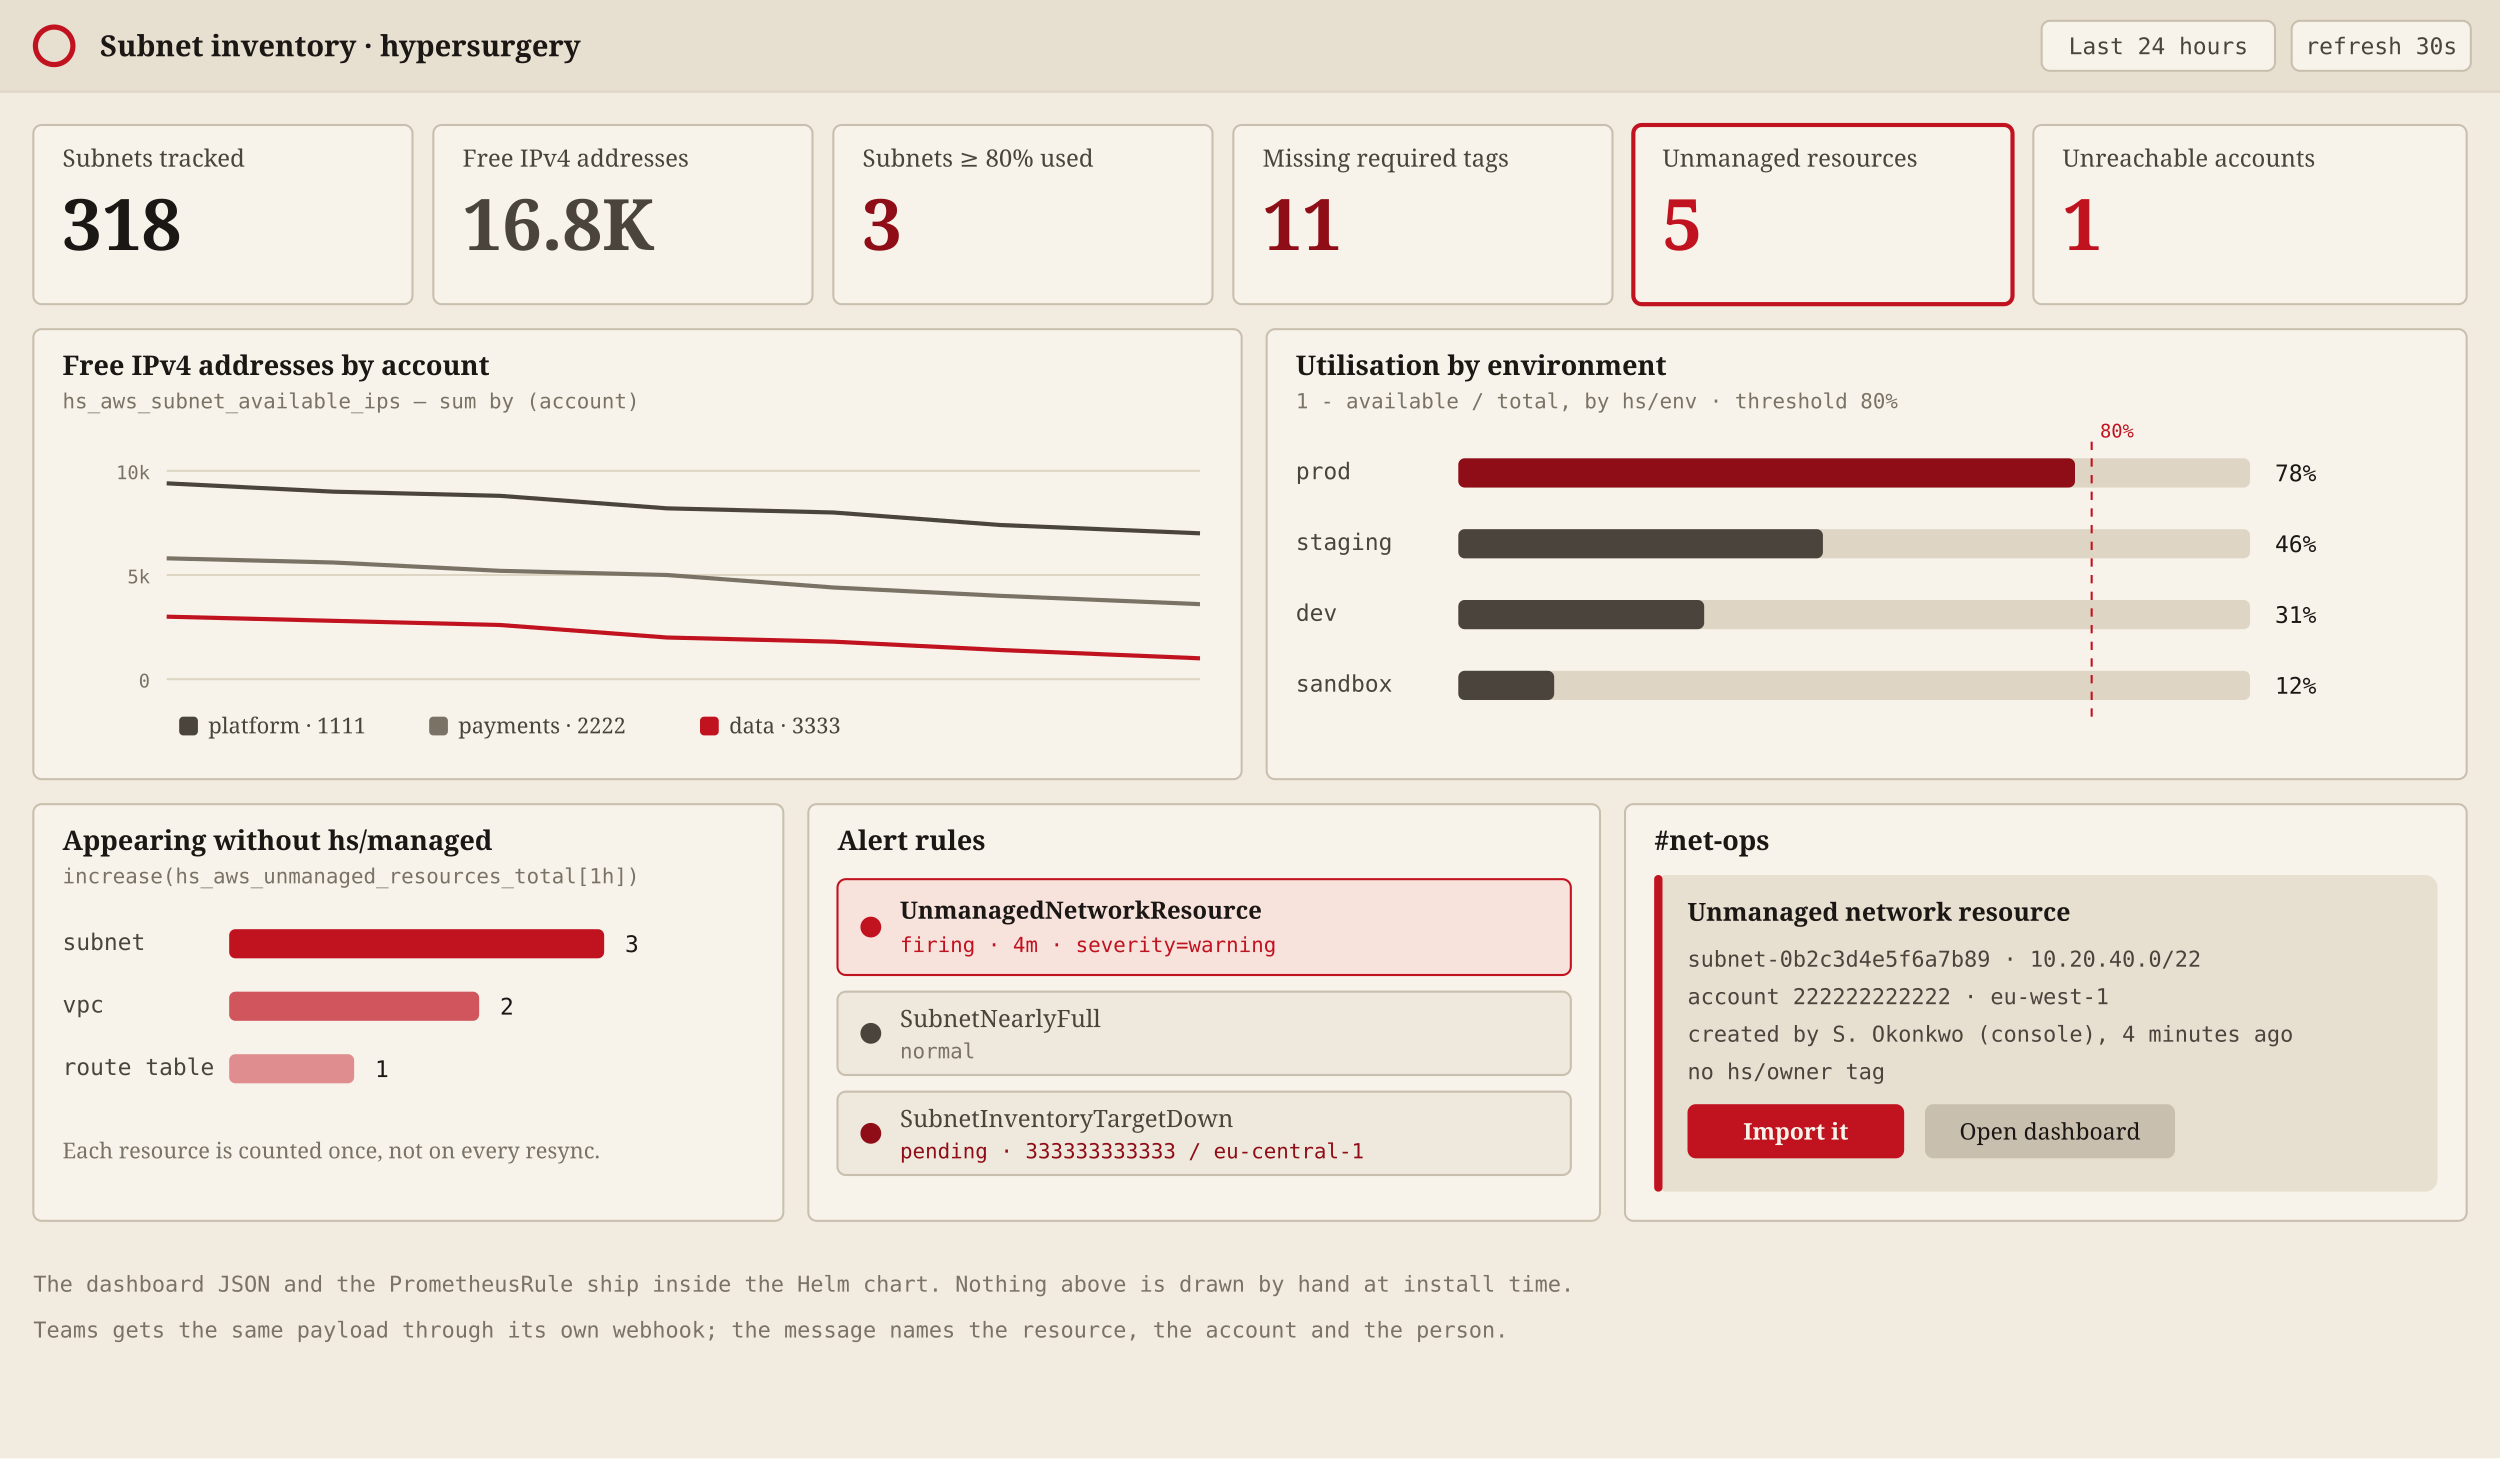
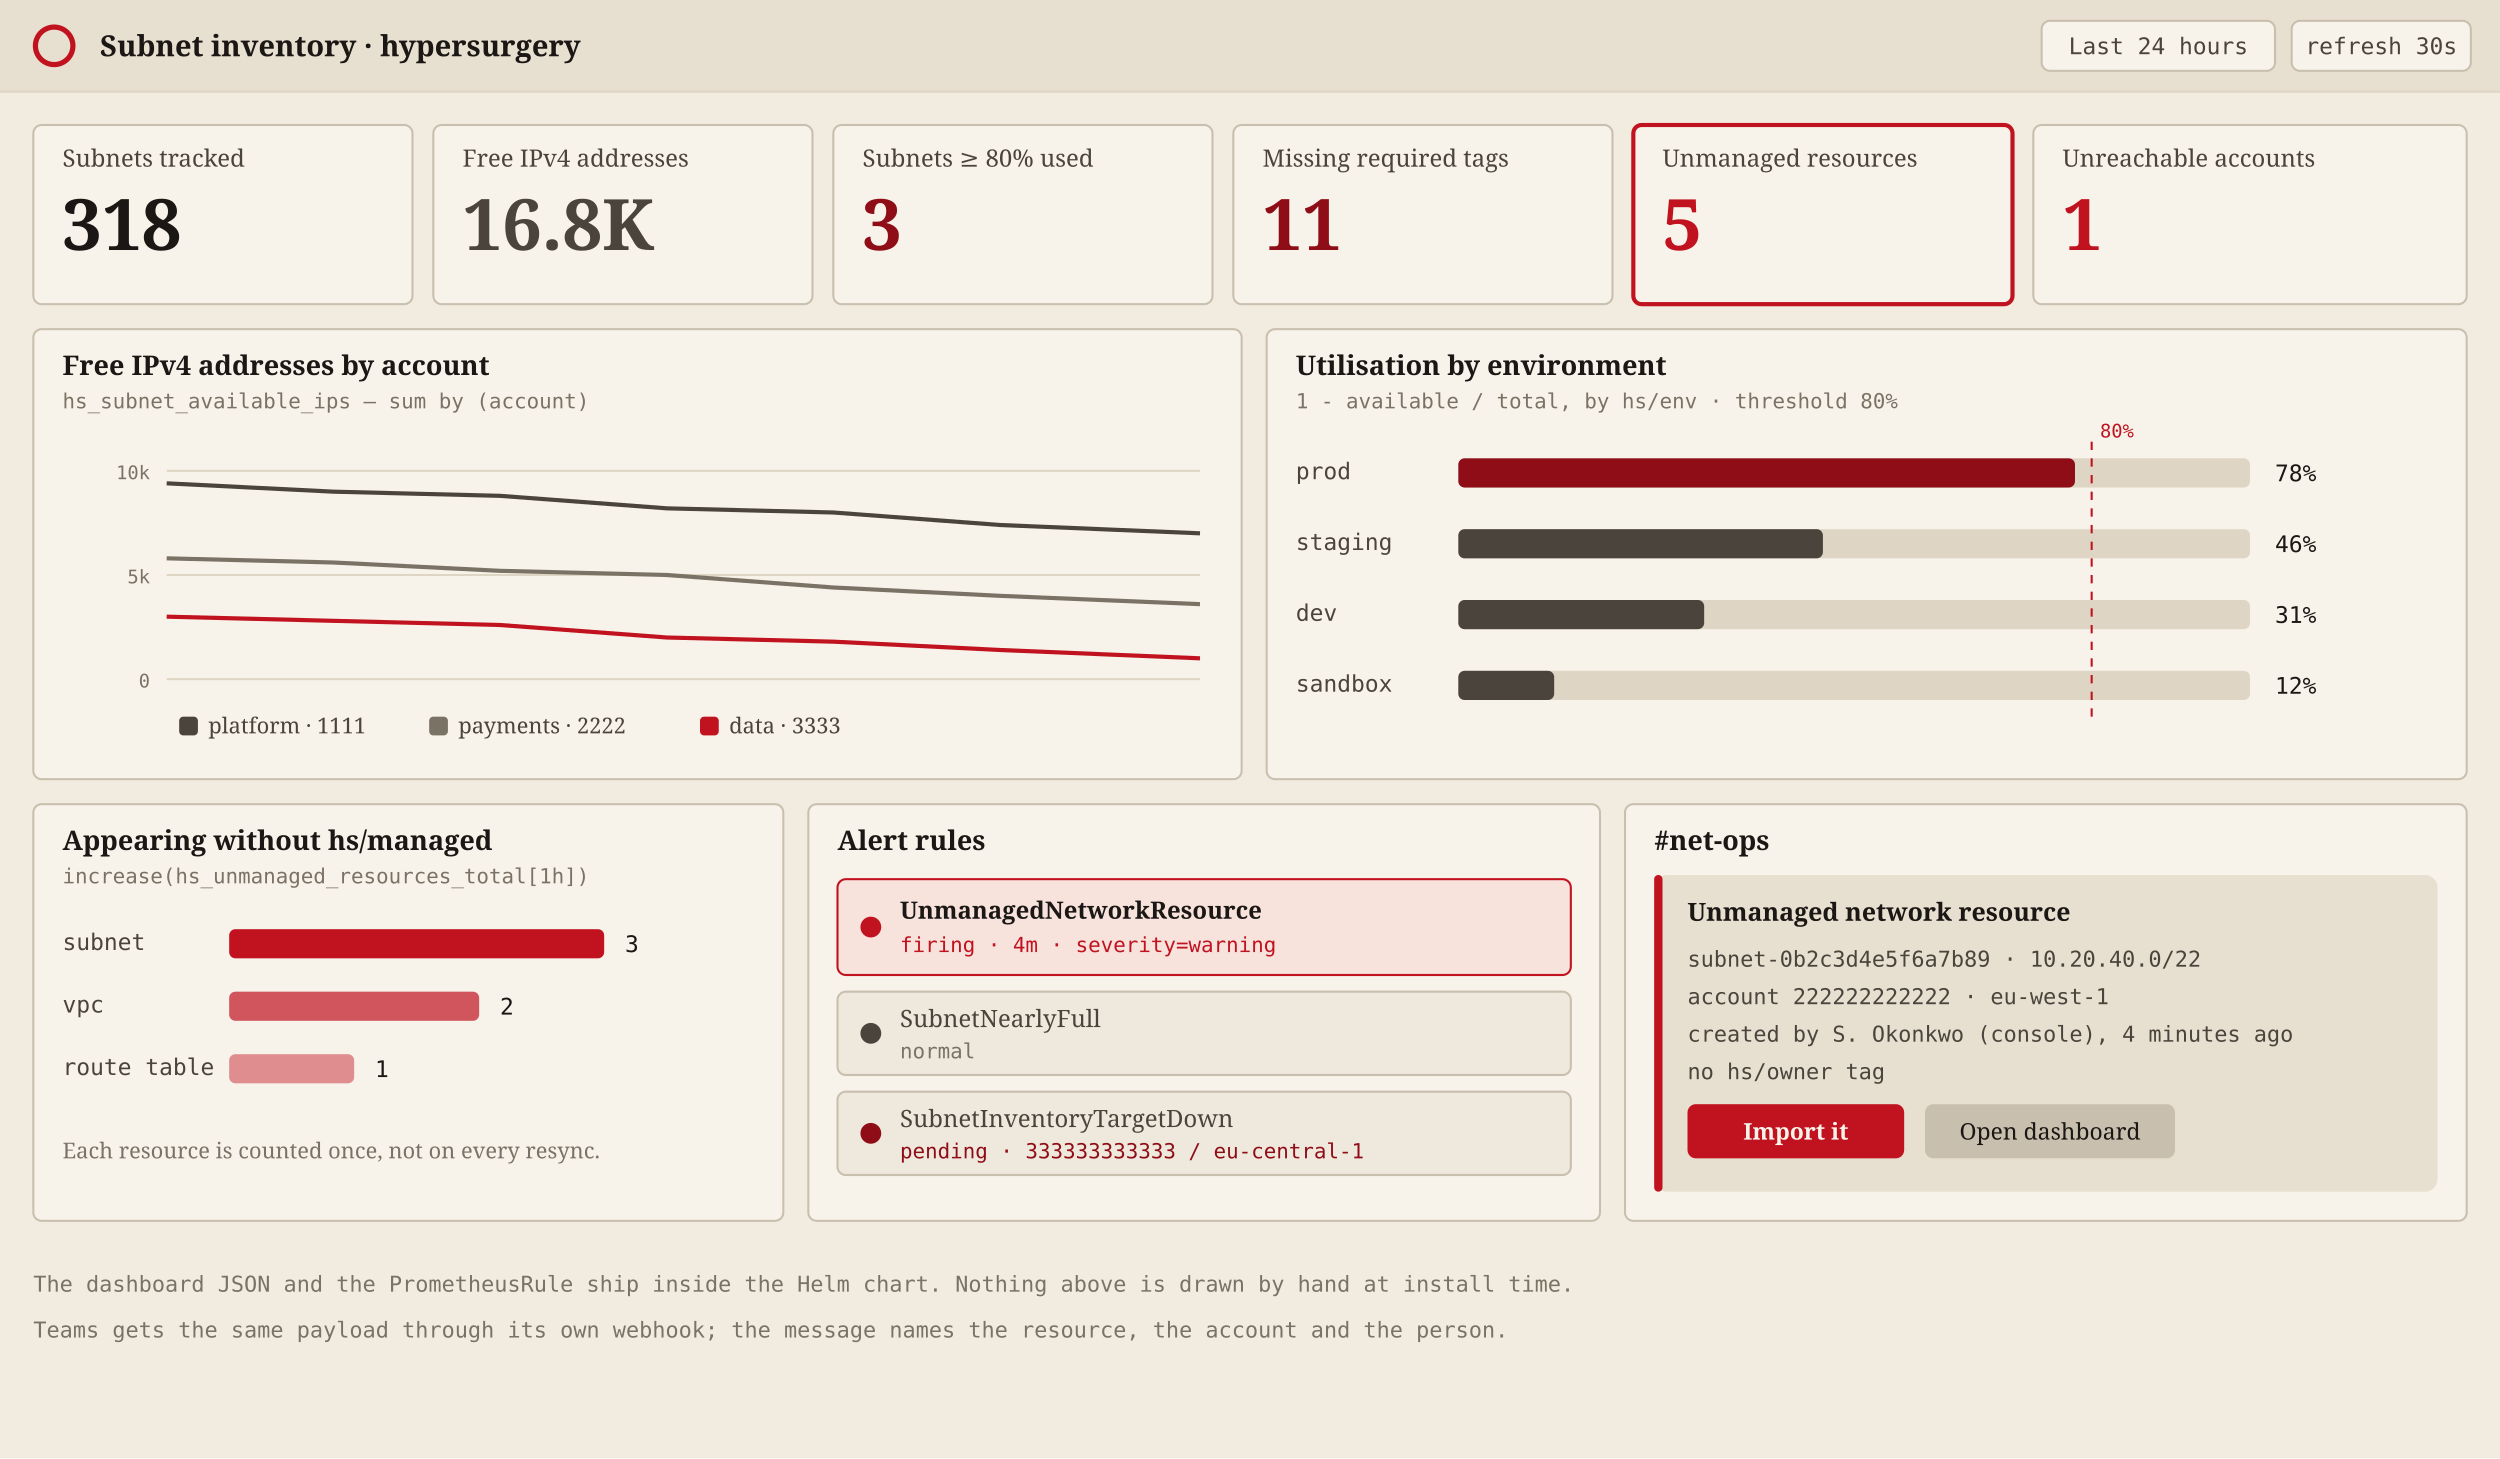
<svg xmlns="http://www.w3.org/2000/svg" font-family="PT Serif, Georgia, serif" viewBox="0 0 1200 700" role="img" aria-label="A Grafana dashboard for the operator: stat tiles, free addresses over time, utilisation by environment, unmanaged resources by kind, a firing alert rule, and the Slack message it sends">
  <rect width="1200" height="700" fill="#f2ece0" />
  <rect x="0" y="0" width="1200" height="44" fill="#e7dfd0" />
  <line x1="0" y1="44" x2="1200" y2="44" stroke="#ded5c4" />
  <circle cx="26" cy="22" r="9" fill="none" stroke="#c1121f" stroke-width="2.5" />
  <text x="48" y="27" font-size="14" font-weight="600" fill="#1a1714">Subnet inventory · hypersurgery</text>
  <rect x="980" y="10" width="112" height="24" rx="4" fill="#f7f3ea" stroke="#c9bfae" />
  <text x="1036" y="26" text-anchor="middle" font-family="PT Mono, JetBrains Mono, monospace" font-size="11" fill="#4a443c">Last 24 hours</text>
  <rect x="1100" y="10" width="86" height="24" rx="4" fill="#f7f3ea" stroke="#c9bfae" />
  <text x="1143" y="26" text-anchor="middle" font-family="PT Mono, JetBrains Mono, monospace" font-size="11" fill="#4a443c">refresh 30s</text>
  <g>
    <rect x="16" y="60" width="182" height="86" rx="4" fill="#f7f3ea" stroke="#c9bfae" />
    <text x="30" y="80" font-size="11.5" fill="#4a443c">Subnets tracked</text>
    <text x="30" y="120" font-size="34" font-weight="700" fill="#1a1714">318</text>
    <rect x="208" y="60" width="182" height="86" rx="4" fill="#f7f3ea" stroke="#c9bfae" />
    <text x="222" y="80" font-size="11.5" fill="#4a443c">Free IPv4 addresses</text>
    <text x="222" y="120" font-size="34" font-weight="700" fill="#4a443c">16.8K</text>
    <rect x="400" y="60" width="182" height="86" rx="4" fill="#f7f3ea" stroke="#c9bfae" />
    <text x="414" y="80" font-size="11.5" fill="#4a443c">Subnets ≥ 80% used</text>
    <text x="414" y="120" font-size="34" font-weight="700" fill="#8f0d17">3</text>
    <rect x="592" y="60" width="182" height="86" rx="4" fill="#f7f3ea" stroke="#c9bfae" />
    <text x="606" y="80" font-size="11.5" fill="#4a443c">Missing required tags</text>
    <text x="606" y="120" font-size="34" font-weight="700" fill="#8f0d17">11</text>
    <rect x="784" y="60" width="182" height="86" rx="4" fill="#f7f3ea" stroke="#c1121f" stroke-width="2" />
    <text x="798" y="80" font-size="11.5" fill="#4a443c">Unmanaged resources</text>
    <text x="798" y="120" font-size="34" font-weight="700" fill="#c1121f">5</text>
    <rect x="976" y="60" width="208" height="86" rx="4" fill="#f7f3ea" stroke="#c9bfae" />
    <text x="990" y="80" font-size="11.5" fill="#4a443c">Unreachable accounts</text>
    <text x="990" y="120" font-size="34" font-weight="700" fill="#c1121f">1</text>
  </g>
  <g>
    <rect x="16" y="158" width="580" height="216" rx="4" fill="#f7f3ea" stroke="#c9bfae" />
    <text x="30" y="180" font-size="13" font-weight="600" fill="#1a1714">Free IPv4 addresses by account</text>
-     <text x="30" y="196" font-family="PT Mono, JetBrains Mono, monospace" font-size="10" fill="#7b7266">hs_aws_subnet_available_ips — sum by (account)</text>
+     <text x="30" y="196" font-family="PT Mono, JetBrains Mono, monospace" font-size="10" fill="#7b7266">hs_subnet_available_ips — sum by (account)</text>
    <g stroke="#ded5c4" stroke-width="1">
      <line x1="80" y1="226" x2="576" y2="226" />
      <line x1="80" y1="276" x2="576" y2="276" />
      <line x1="80" y1="326" x2="576" y2="326" />
    </g>
    <text x="72" y="230" text-anchor="end" font-family="PT Mono, JetBrains Mono, monospace" font-size="9" fill="#7b7266">10k</text>
    <text x="72" y="280" text-anchor="end" font-family="PT Mono, JetBrains Mono, monospace" font-size="9" fill="#7b7266">5k</text>
    <text x="72" y="330" text-anchor="end" font-family="PT Mono, JetBrains Mono, monospace" font-size="9" fill="#7b7266">0</text>
    <polyline points="80,232 160,236 240,238 320,244 400,246 480,252 576,256" fill="none" stroke="#4a443c" stroke-width="2" />
    <polyline points="80,268 160,270 240,274 320,276 400,282 480,286 576,290" fill="none" stroke="#7b7266" stroke-width="2" />
    <polyline points="80,296 160,298 240,300 320,306 400,308 480,312 576,316" fill="none" stroke="#c1121f" stroke-width="2" />
    <g font-size="10.5">
      <rect x="86" y="344" width="9" height="9" rx="2" fill="#4a443c" />
      <text x="100" y="352" fill="#4a443c">platform · 1111</text>
      <rect x="206" y="344" width="9" height="9" rx="2" fill="#7b7266" />
      <text x="220" y="352" fill="#4a443c">payments · 2222</text>
      <rect x="336" y="344" width="9" height="9" rx="2" fill="#c1121f" />
      <text x="350" y="352" fill="#4a443c">data · 3333</text>
    </g>
  </g>
  <g>
    <rect x="608" y="158" width="576" height="216" rx="4" fill="#f7f3ea" stroke="#c9bfae" />
    <text x="622" y="180" font-size="13" font-weight="600" fill="#1a1714">Utilisation by environment</text>
    <text x="622" y="196" font-family="PT Mono, JetBrains Mono, monospace" font-size="10" fill="#7b7266">1 - available / total, by hs/env · threshold 80%</text>
    <g font-family="PT Mono, JetBrains Mono, monospace" font-size="11">
      <text x="622" y="230" fill="#4a443c">prod</text>
      <rect x="700" y="220" width="380" height="14" rx="3" fill="#ded5c4" />
      <rect x="700" y="220" width="296" height="14" rx="3" fill="#8f0d17" />
      <text x="1092" y="231" fill="#1a1714">78%</text>
      <text x="622" y="264" fill="#4a443c">staging</text>
      <rect x="700" y="254" width="380" height="14" rx="3" fill="#ded5c4" />
      <rect x="700" y="254" width="175" height="14" rx="3" fill="#4a443c" />
      <text x="1092" y="265" fill="#1a1714">46%</text>
      <text x="622" y="298" fill="#4a443c">dev</text>
      <rect x="700" y="288" width="380" height="14" rx="3" fill="#ded5c4" />
      <rect x="700" y="288" width="118" height="14" rx="3" fill="#4a443c" />
      <text x="1092" y="299" fill="#1a1714">31%</text>
      <text x="622" y="332" fill="#4a443c">sandbox</text>
      <rect x="700" y="322" width="380" height="14" rx="3" fill="#ded5c4" />
      <rect x="700" y="322" width="46" height="14" rx="3" fill="#4a443c" />
      <text x="1092" y="333" fill="#1a1714">12%</text>
    </g>
    <line x1="1004" y1="212" x2="1004" y2="344" stroke="#c1121f" stroke-dasharray="4 4" />
    <text x="1008" y="210" font-family="PT Mono, JetBrains Mono, monospace" font-size="9" fill="#c1121f">80%</text>
  </g>
  <g>
    <rect x="16" y="386" width="360" height="200" rx="4" fill="#f7f3ea" stroke="#c9bfae" />
    <text x="30" y="408" font-size="13" font-weight="600" fill="#1a1714">Appearing without hs/managed</text>
-     <text x="30" y="424" font-family="PT Mono, JetBrains Mono, monospace" font-size="10" fill="#7b7266">increase(hs_aws_unmanaged_resources_total[1h])</text>
+     <text x="30" y="424" font-family="PT Mono, JetBrains Mono, monospace" font-size="10" fill="#7b7266">increase(hs_unmanaged_resources_total[1h])</text>
    <g font-family="PT Mono, JetBrains Mono, monospace" font-size="11">
      <text x="30" y="456" fill="#4a443c">subnet</text>
      <rect x="110" y="446" width="180" height="14" rx="3" fill="#c1121f" />
      <text x="300" y="457" fill="#1a1714">3</text>
      <text x="30" y="486" fill="#4a443c">vpc</text>
      <rect x="110" y="476" width="120" height="14" rx="3" fill="#c1121f" opacity=".7" />
      <text x="240" y="487" fill="#1a1714">2</text>
      <text x="30" y="516" fill="#4a443c">route table</text>
      <rect x="110" y="506" width="60" height="14" rx="3" fill="#c1121f" opacity=".45" />
      <text x="180" y="517" fill="#1a1714">1</text>
    </g>
    <text x="30" y="556" font-size="10.5" fill="#7b7266">Each resource is counted once, not on every resync.</text>
  </g>
  <g>
    <rect x="388" y="386" width="380" height="200" rx="4" fill="#f7f3ea" stroke="#c9bfae" />
    <text x="402" y="408" font-size="13" font-weight="600" fill="#1a1714">Alert rules</text>
    <rect x="402" y="422" width="352" height="46" rx="4" fill="rgba(242,73,92,.10)" stroke="#c1121f" />
    <circle cx="418" cy="445" r="5" fill="#c1121f" />
    <text x="432" y="441" font-size="11.5" font-weight="600" fill="#1a1714">UnmanagedNetworkResource</text>
    <text x="432" y="457" font-family="PT Mono, JetBrains Mono, monospace" font-size="10" fill="#c1121f">firing · 4m · severity=warning</text>
    <rect x="402" y="476" width="352" height="40" rx="4" fill="#efe9dd" stroke="#c9bfae" />
    <circle cx="418" cy="496" r="5" fill="#4a443c" />
    <text x="432" y="493" font-size="11.5" fill="#4a443c">SubnetNearlyFull</text>
    <text x="432" y="508" font-family="PT Mono, JetBrains Mono, monospace" font-size="10" fill="#7b7266">normal</text>
    <rect x="402" y="524" width="352" height="40" rx="4" fill="#efe9dd" stroke="#c9bfae" />
    <circle cx="418" cy="544" r="5" fill="#8f0d17" />
    <text x="432" y="541" font-size="11.5" fill="#4a443c">SubnetInventoryTargetDown</text>
    <text x="432" y="556" font-family="PT Mono, JetBrains Mono, monospace" font-size="10" fill="#8f0d17">pending · 333333333333 / eu-central-1</text>
  </g>
  <g>
    <rect x="780" y="386" width="404" height="200" rx="4" fill="#f7f3ea" stroke="#c9bfae" />
    <text x="794" y="408" font-size="13" font-weight="600" fill="#1a1714">#net-ops</text>
    <rect x="794" y="420" width="376" height="152" rx="6" fill="#e7dfd0" />
    <rect x="794" y="420" width="4" height="152" rx="2" fill="#c1121f" />
    <text x="810" y="442" font-size="12" font-weight="700" fill="#1a1714">Unmanaged network resource</text>
    <g font-family="PT Mono, JetBrains Mono, monospace" font-size="10.5" fill="#4a443c">
      <text x="810" y="464">subnet-0b2c3d4e5f6a7b89 · 10.20.40.0/22</text>
      <text x="810" y="482">account 222222222222 · eu-west-1</text>
      <text x="810" y="500">created by S. Okonkwo (console), 4 minutes ago</text>
      <text x="810" y="518">no hs/owner tag</text>
    </g>
    <rect x="810" y="530" width="104" height="26" rx="4" fill="#c1121f" />
    <text x="862" y="547" text-anchor="middle" font-size="11" font-weight="600" fill="#f7f3ea">Import it</text>
    <rect x="924" y="530" width="120" height="26" rx="4" fill="#c9bfae" />
    <text x="984" y="547" text-anchor="middle" font-size="11" fill="#1a1714">Open dashboard</text>
  </g>
  <text x="16" y="620" font-family="PT Mono, JetBrains Mono, monospace" font-size="10.5" fill="#7b7266">The dashboard JSON and the PrometheusRule ship inside the Helm chart. Nothing above is drawn by hand at install time.</text>
  <text x="16" y="642" font-family="PT Mono, JetBrains Mono, monospace" font-size="10.5" fill="#7b7266">Teams gets the same payload through its own webhook; the message names the resource, the account and the person.</text>
</svg>
